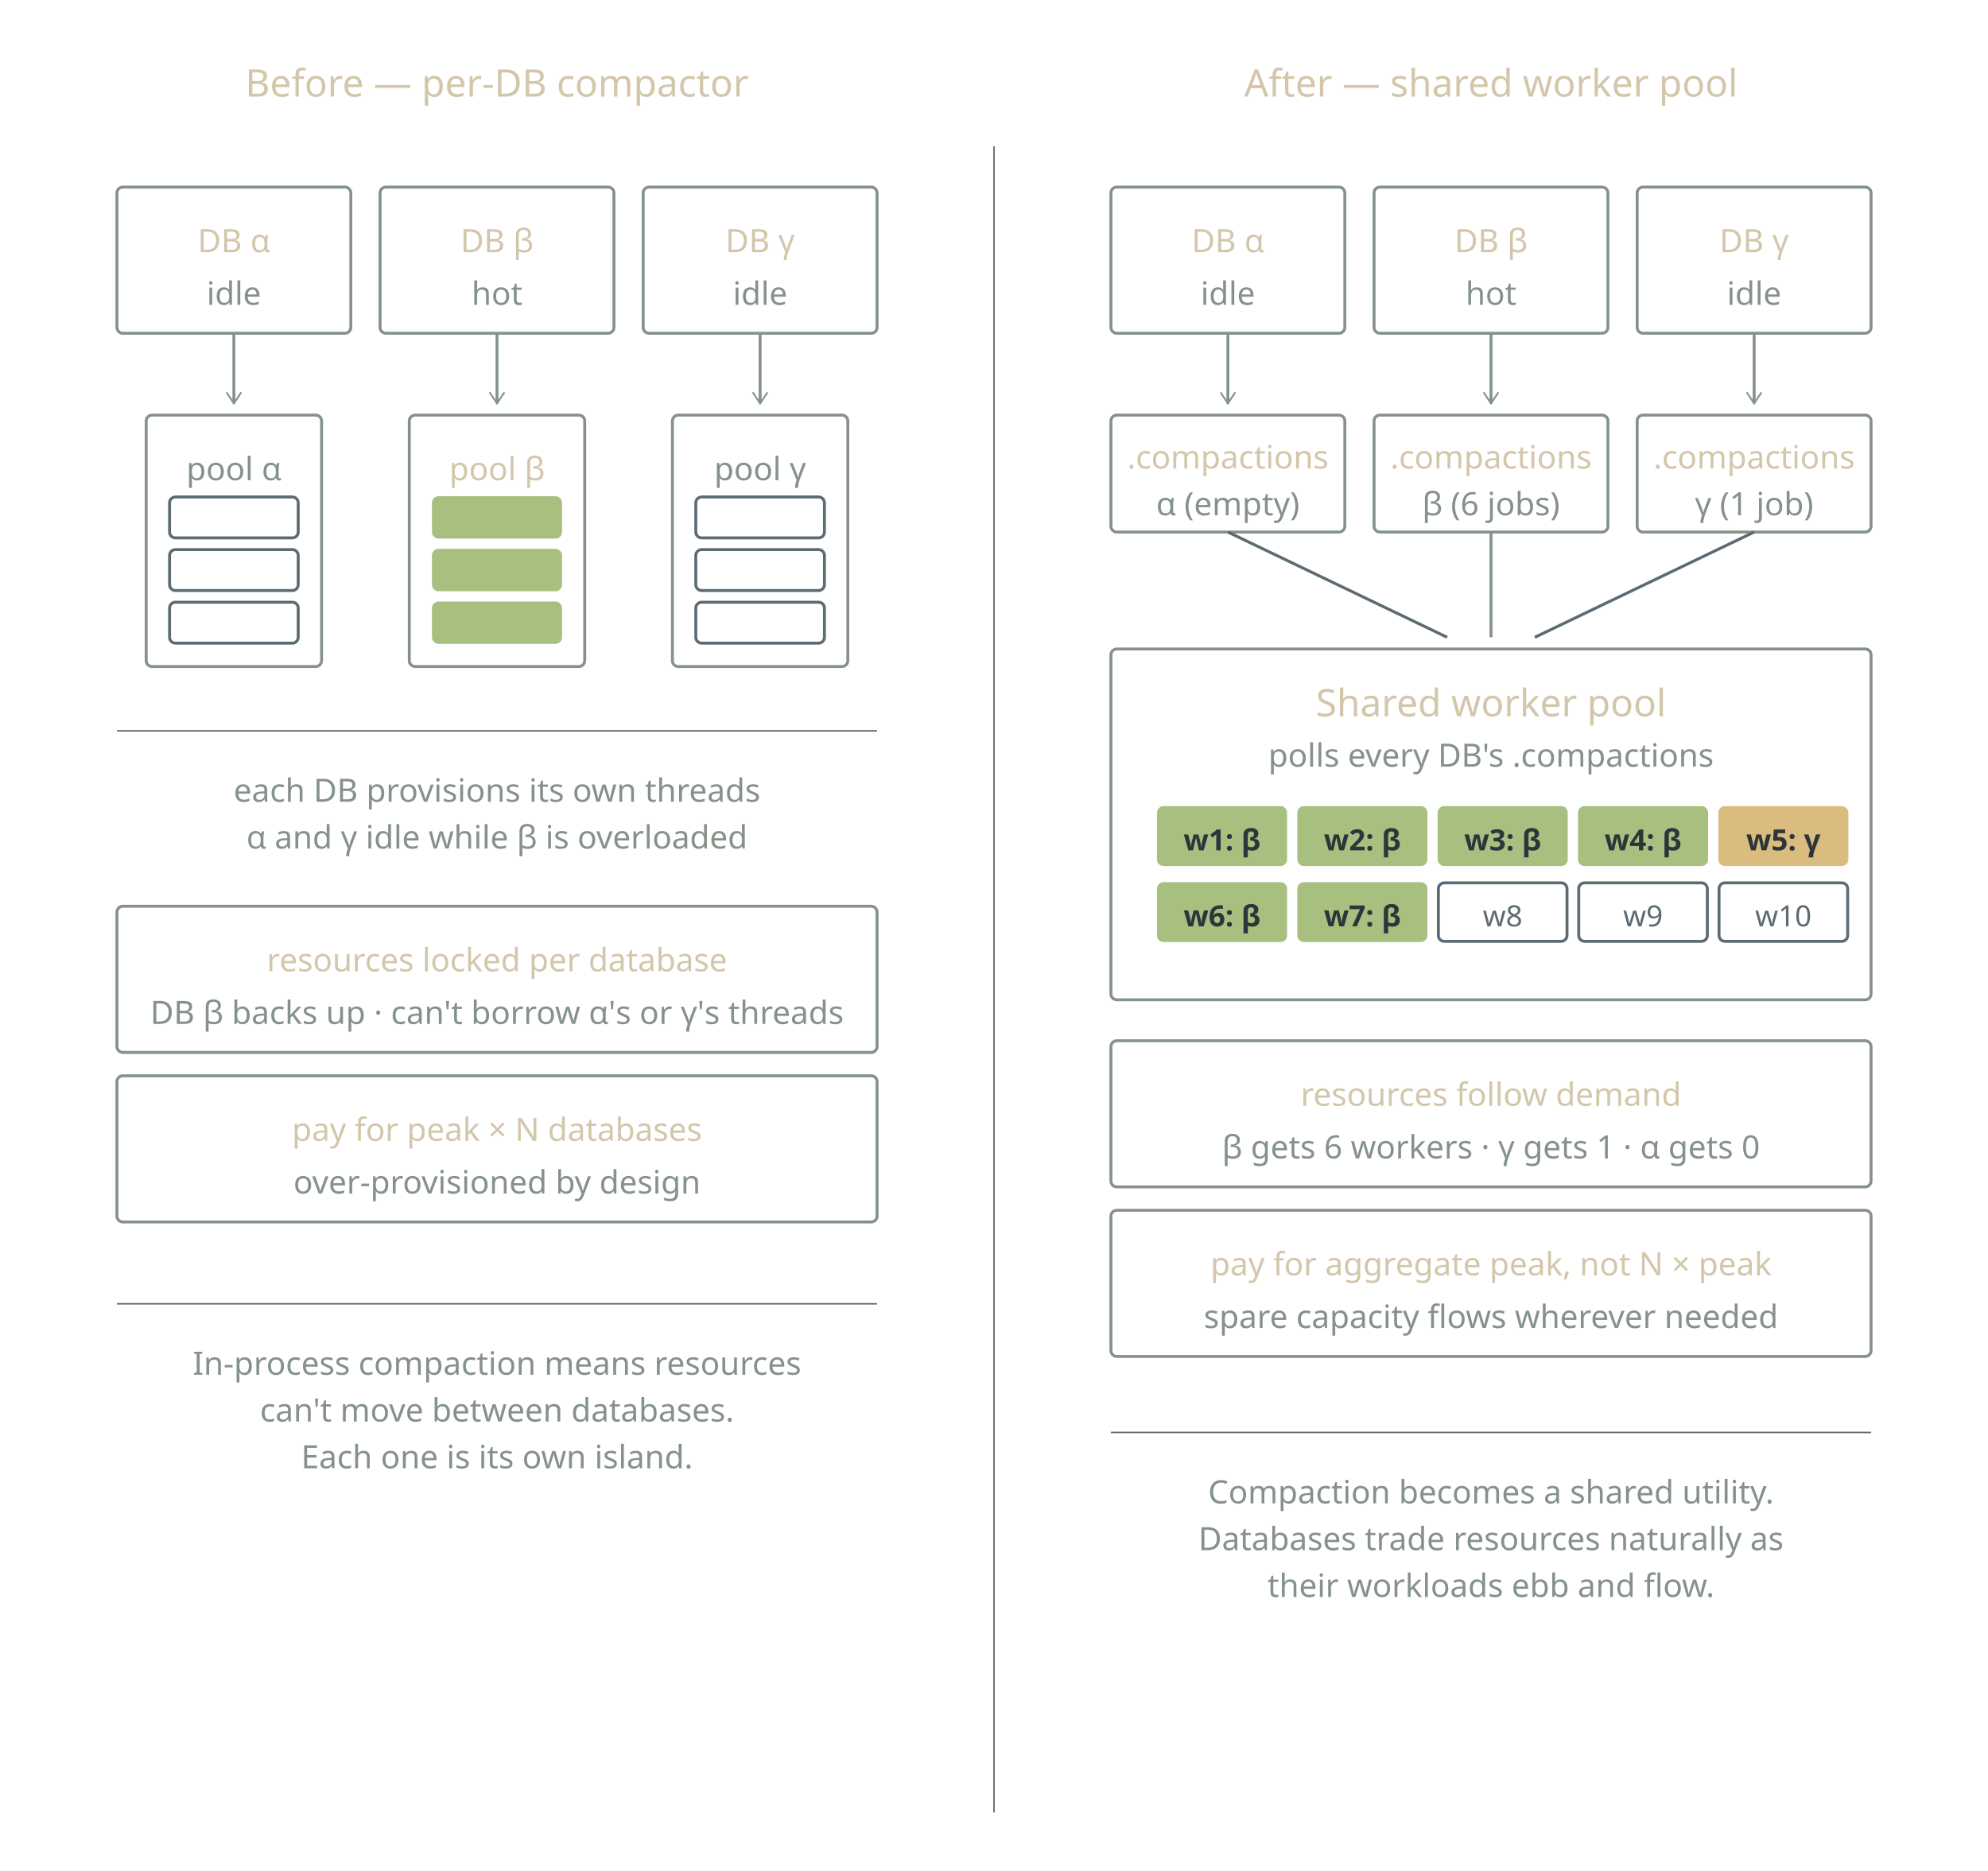
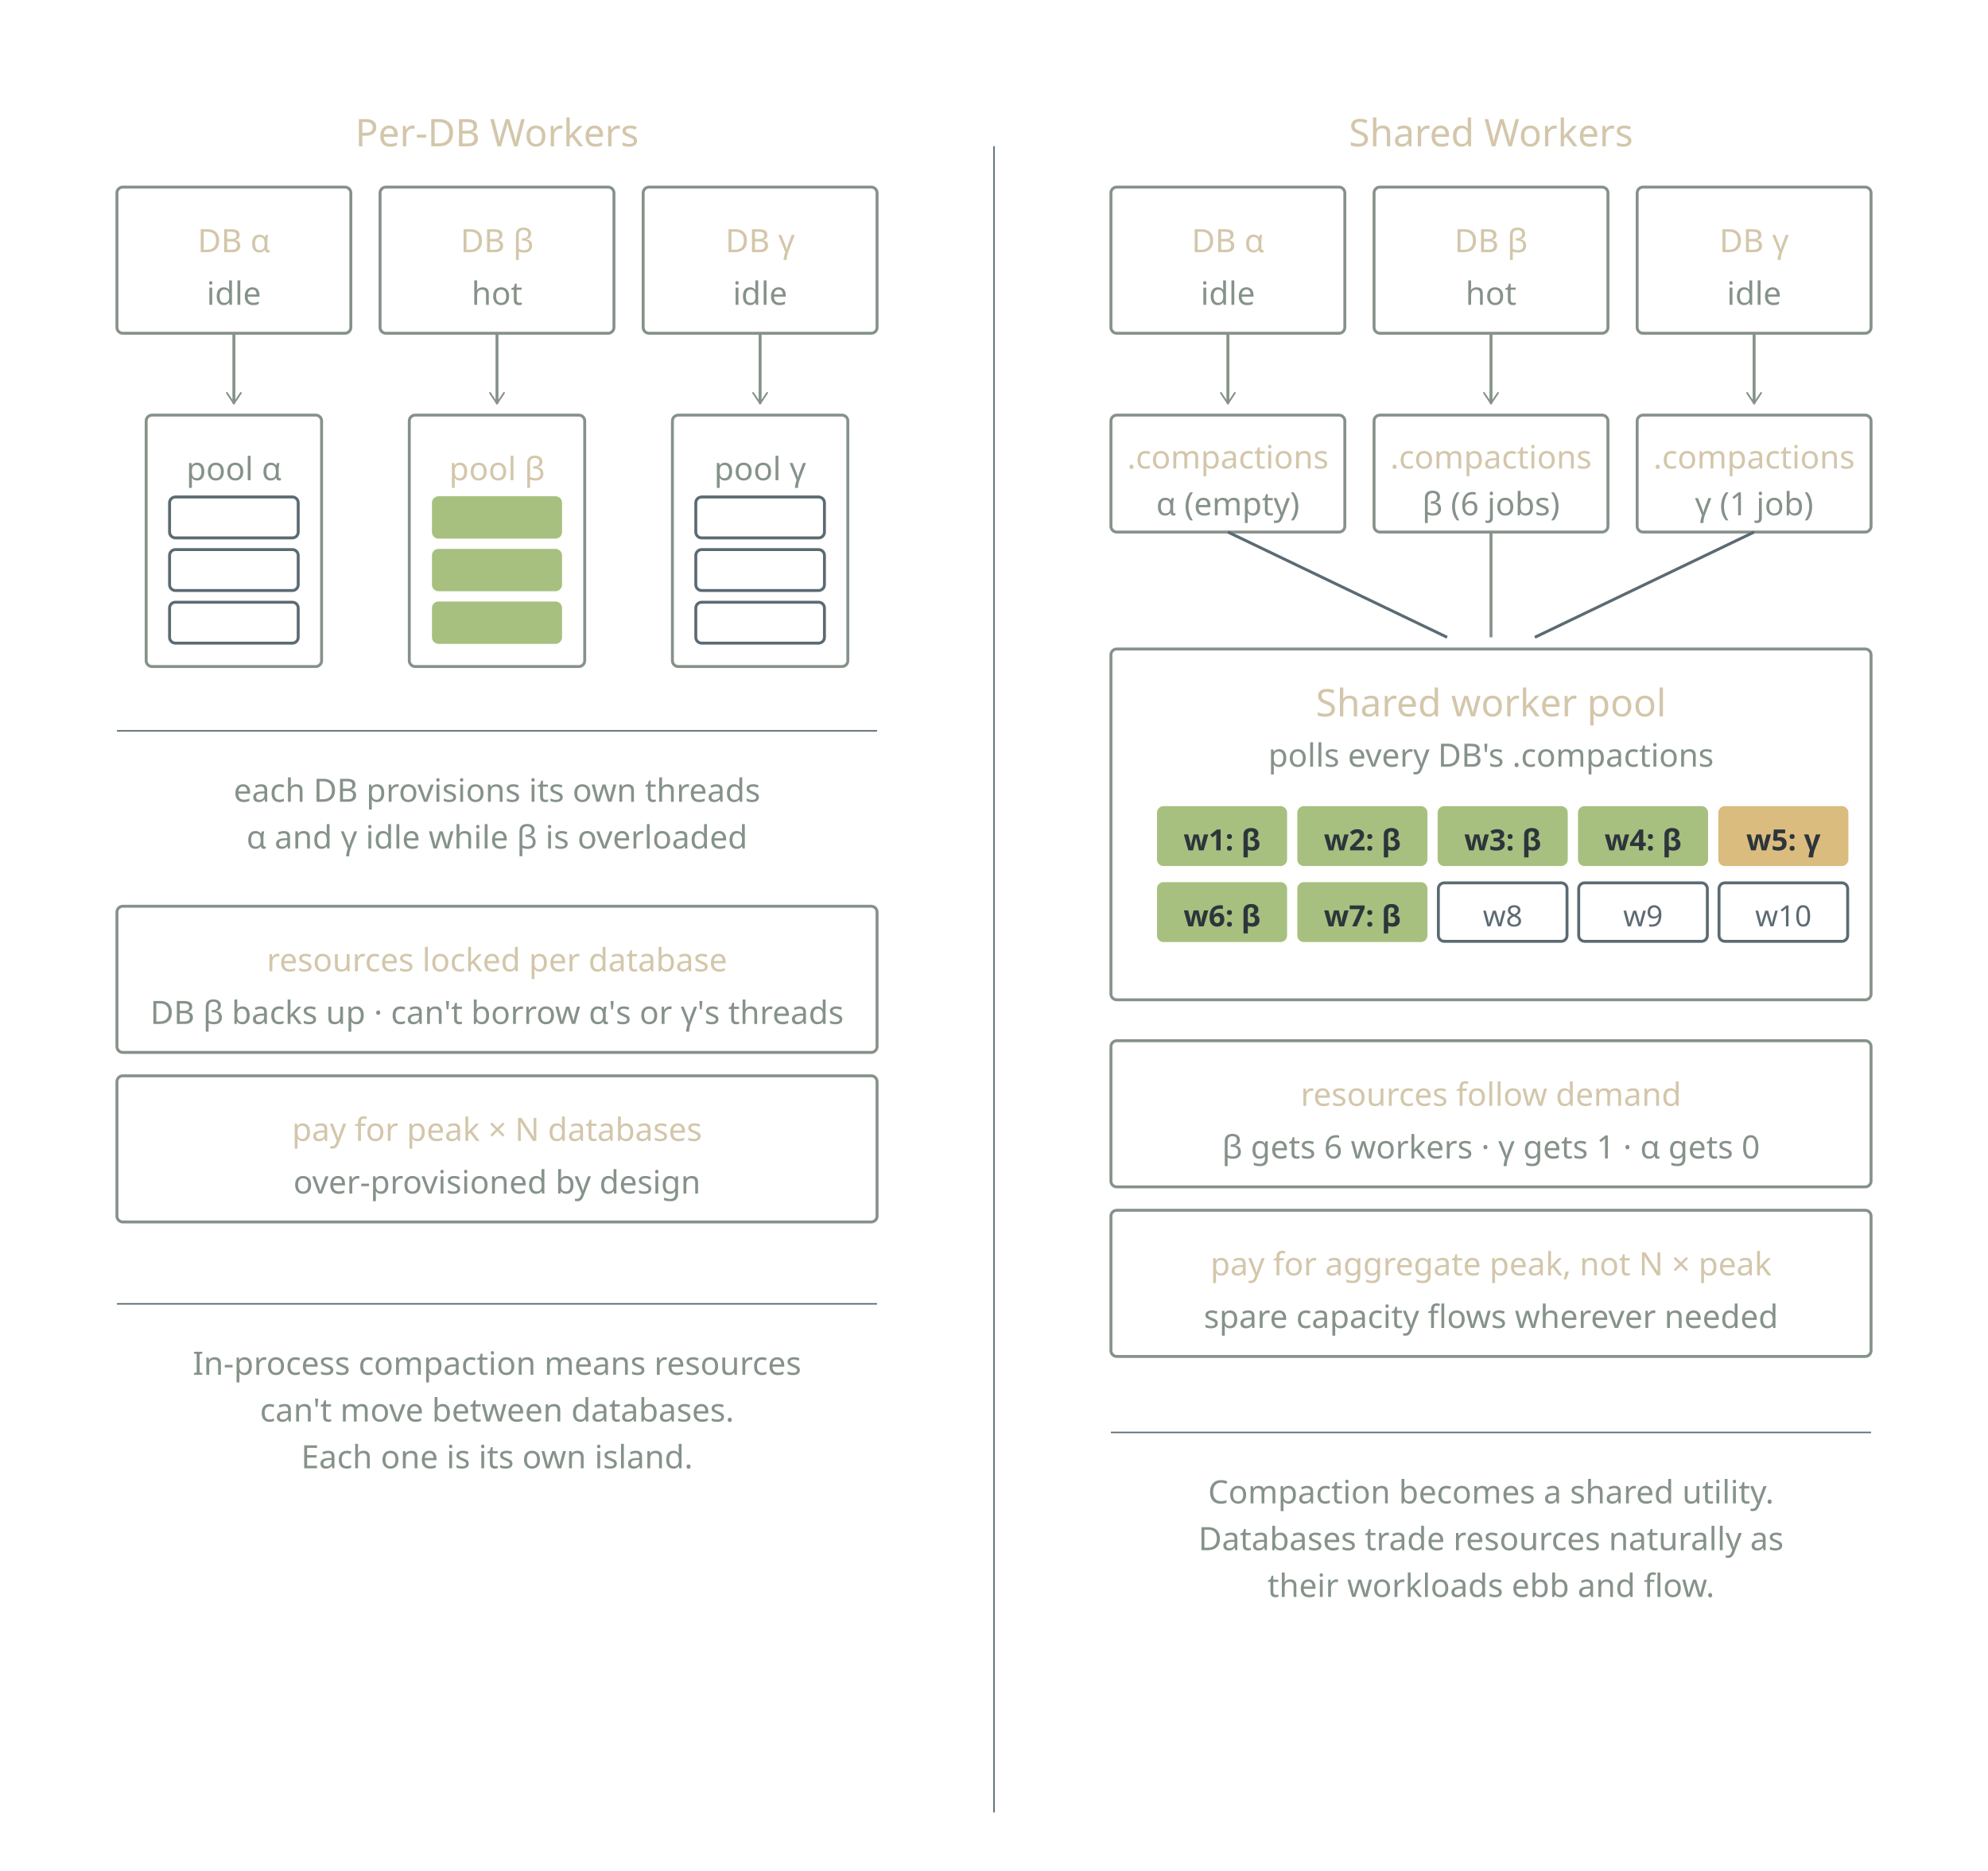
<svg xmlns="http://www.w3.org/2000/svg" width="100%" viewBox="0 0 680 640" role="img" style="background: rgb(45, 53, 59);">
  <defs>
    <marker id="arrow" viewBox="0 0 10 10" refX="8" refY="5" markerWidth="6" markerHeight="6" orient="auto-start-reverse">
      <path d="M2 1L8 5L2 9" fill="none" stroke="context-stroke" stroke-width="1" stroke-linecap="round" />
    </marker>
  </defs>
-   <text x="170" y="28" text-anchor="middle" dominant-baseline="central" style="fill:rgb(211, 198, 170);stroke:none;color:rgb(255, 255, 255);stroke-width:1px;stroke-linecap:butt;stroke-linejoin:miter;opacity:1;font-family:&quot;Anthropic Sans&quot;, sans-serif;font-size:13px;font-weight:500;text-anchor:middle;dominant-baseline:central">Before — per-DB compactor</text>
-   <text x="510" y="28" text-anchor="middle" dominant-baseline="central" style="fill:rgb(211, 198, 170);stroke:none;color:rgb(255, 255, 255);stroke-width:1px;stroke-linecap:butt;stroke-linejoin:miter;opacity:1;font-family:&quot;Anthropic Sans&quot;, sans-serif;font-size:13px;font-weight:500;text-anchor:middle;dominant-baseline:central">After — shared worker pool</text>
+   <text x="170" y="45" text-anchor="middle" dominant-baseline="central" style="fill:rgb(211, 198, 170);stroke:none;color:rgb(255, 255, 255);stroke-width:1px;stroke-linecap:butt;stroke-linejoin:miter;opacity:1;font-family:&quot;Anthropic Sans&quot;, sans-serif;font-size:13px;font-weight:500;text-anchor:middle;dominant-baseline:central">Per-DB Workers</text>
+   <text x="510" y="45" text-anchor="middle" dominant-baseline="central" style="fill:rgb(211, 198, 170);stroke:none;color:rgb(255, 255, 255);stroke-width:1px;stroke-linecap:butt;stroke-linejoin:miter;opacity:1;font-family:&quot;Anthropic Sans&quot;, sans-serif;font-size:13px;font-weight:500;text-anchor:middle;dominant-baseline:central">Shared Workers</text>
  <line x1="340" y1="50" x2="340" y2="620" style="fill:none;stroke:rgb(92, 106, 114);color:rgb(255, 255, 255);stroke-width:0.5px;stroke-linecap:butt;stroke-linejoin:miter;opacity:1;font-family:&quot;Anthropic Sans&quot;, -apple-system, &quot;system-ui&quot;, &quot;Segoe UI&quot;, sans-serif;font-size:16px;font-weight:400;text-anchor:start;dominant-baseline:auto" />
  <rect x="40" y="64" width="80" height="50" rx="2" style="fill:none;stroke:rgb(133, 146, 137);color:rgb(255, 255, 255);stroke-width:1px;stroke-linecap:butt;stroke-linejoin:miter;opacity:1;font-family:&quot;Anthropic Sans&quot;, -apple-system, &quot;system-ui&quot;, &quot;Segoe UI&quot;, sans-serif;font-size:16px;font-weight:400;text-anchor:start;dominant-baseline:auto" />
  <text x="80" y="82" text-anchor="middle" dominant-baseline="central" style="fill:rgb(211, 198, 170);stroke:none;color:rgb(255, 255, 255);stroke-width:1px;stroke-linecap:butt;stroke-linejoin:miter;opacity:1;font-family:&quot;Anthropic Sans&quot;, sans-serif;font-size:11px;font-weight:400;text-anchor:middle;dominant-baseline:central">DB α</text>
  <text x="80" y="100" text-anchor="middle" dominant-baseline="central" style="fill:rgb(133, 146, 137);stroke:none;color:rgb(255, 255, 255);stroke-width:1px;stroke-linecap:butt;stroke-linejoin:miter;opacity:1;font-family:&quot;Anthropic Sans&quot;, sans-serif;font-size:11px;font-weight:400;text-anchor:middle;dominant-baseline:central">idle</text>
  <rect x="130" y="64" width="80" height="50" rx="2" style="fill:none;stroke:rgb(133, 146, 137);color:rgb(255, 255, 255);stroke-width:1px;stroke-linecap:butt;stroke-linejoin:miter;opacity:1;font-family:&quot;Anthropic Sans&quot;, -apple-system, &quot;system-ui&quot;, &quot;Segoe UI&quot;, sans-serif;font-size:16px;font-weight:400;text-anchor:start;dominant-baseline:auto" />
  <text x="170" y="82" text-anchor="middle" dominant-baseline="central" style="fill:rgb(211, 198, 170);stroke:none;color:rgb(255, 255, 255);stroke-width:1px;stroke-linecap:butt;stroke-linejoin:miter;opacity:1;font-family:&quot;Anthropic Sans&quot;, sans-serif;font-size:11px;font-weight:400;text-anchor:middle;dominant-baseline:central">DB β</text>
  <text x="170" y="100" text-anchor="middle" dominant-baseline="central" style="fill:rgb(133, 146, 137);stroke:none;color:rgb(255, 255, 255);stroke-width:1px;stroke-linecap:butt;stroke-linejoin:miter;opacity:1;font-family:&quot;Anthropic Sans&quot;, sans-serif;font-size:11px;font-weight:400;text-anchor:middle;dominant-baseline:central">hot</text>
  <rect x="220" y="64" width="80" height="50" rx="2" style="fill:none;stroke:rgb(133, 146, 137);color:rgb(255, 255, 255);stroke-width:1px;stroke-linecap:butt;stroke-linejoin:miter;opacity:1;font-family:&quot;Anthropic Sans&quot;, -apple-system, &quot;system-ui&quot;, &quot;Segoe UI&quot;, sans-serif;font-size:16px;font-weight:400;text-anchor:start;dominant-baseline:auto" />
  <text x="260" y="82" text-anchor="middle" dominant-baseline="central" style="fill:rgb(211, 198, 170);stroke:none;color:rgb(255, 255, 255);stroke-width:1px;stroke-linecap:butt;stroke-linejoin:miter;opacity:1;font-family:&quot;Anthropic Sans&quot;, sans-serif;font-size:11px;font-weight:400;text-anchor:middle;dominant-baseline:central">DB γ</text>
  <text x="260" y="100" text-anchor="middle" dominant-baseline="central" style="fill:rgb(133, 146, 137);stroke:none;color:rgb(255, 255, 255);stroke-width:1px;stroke-linecap:butt;stroke-linejoin:miter;opacity:1;font-family:&quot;Anthropic Sans&quot;, sans-serif;font-size:11px;font-weight:400;text-anchor:middle;dominant-baseline:central">idle</text>
  <line x1="80" y1="114" x2="80" y2="138" marker-end="url(#arrow)" style="fill:none;stroke:rgb(133, 146, 137);color:rgb(255, 255, 255);stroke-width:1px;stroke-linecap:butt;stroke-linejoin:miter;opacity:1;font-family:&quot;Anthropic Sans&quot;, -apple-system, &quot;system-ui&quot;, &quot;Segoe UI&quot;, sans-serif;font-size:16px;font-weight:400;text-anchor:start;dominant-baseline:auto" />
  <line x1="170" y1="114" x2="170" y2="138" marker-end="url(#arrow)" style="fill:none;stroke:rgb(133, 146, 137);color:rgb(255, 255, 255);stroke-width:1px;stroke-linecap:butt;stroke-linejoin:miter;opacity:1;font-family:&quot;Anthropic Sans&quot;, -apple-system, &quot;system-ui&quot;, &quot;Segoe UI&quot;, sans-serif;font-size:16px;font-weight:400;text-anchor:start;dominant-baseline:auto" />
  <line x1="260" y1="114" x2="260" y2="138" marker-end="url(#arrow)" style="fill:none;stroke:rgb(133, 146, 137);color:rgb(255, 255, 255);stroke-width:1px;stroke-linecap:butt;stroke-linejoin:miter;opacity:1;font-family:&quot;Anthropic Sans&quot;, -apple-system, &quot;system-ui&quot;, &quot;Segoe UI&quot;, sans-serif;font-size:16px;font-weight:400;text-anchor:start;dominant-baseline:auto" />
  <rect x="50" y="142" width="60" height="86" rx="2" style="fill:none;stroke:rgb(133, 146, 137);color:rgb(255, 255, 255);stroke-width:1px;stroke-linecap:butt;stroke-linejoin:miter;opacity:1;font-family:&quot;Anthropic Sans&quot;, -apple-system, &quot;system-ui&quot;, &quot;Segoe UI&quot;, sans-serif;font-size:16px;font-weight:400;text-anchor:start;dominant-baseline:auto" />
  <text x="80" y="160" text-anchor="middle" dominant-baseline="central" style="fill:rgb(133, 146, 137);stroke:none;color:rgb(255, 255, 255);stroke-width:1px;stroke-linecap:butt;stroke-linejoin:miter;opacity:1;font-family:&quot;Anthropic Sans&quot;, sans-serif;font-size:11px;font-weight:400;text-anchor:middle;dominant-baseline:central">pool α</text>
  <rect x="58" y="170" width="44" height="14" rx="2" style="fill:none;stroke:rgb(92, 106, 114);color:rgb(255, 255, 255);stroke-width:1px;stroke-linecap:butt;stroke-linejoin:miter;opacity:1;font-family:&quot;Anthropic Sans&quot;, -apple-system, &quot;system-ui&quot;, &quot;Segoe UI&quot;, sans-serif;font-size:16px;font-weight:400;text-anchor:start;dominant-baseline:auto" />
  <rect x="58" y="188" width="44" height="14" rx="2" style="fill:none;stroke:rgb(92, 106, 114);color:rgb(255, 255, 255);stroke-width:1px;stroke-linecap:butt;stroke-linejoin:miter;opacity:1;font-family:&quot;Anthropic Sans&quot;, -apple-system, &quot;system-ui&quot;, &quot;Segoe UI&quot;, sans-serif;font-size:16px;font-weight:400;text-anchor:start;dominant-baseline:auto" />
  <rect x="58" y="206" width="44" height="14" rx="2" style="fill:none;stroke:rgb(92, 106, 114);color:rgb(255, 255, 255);stroke-width:1px;stroke-linecap:butt;stroke-linejoin:miter;opacity:1;font-family:&quot;Anthropic Sans&quot;, -apple-system, &quot;system-ui&quot;, &quot;Segoe UI&quot;, sans-serif;font-size:16px;font-weight:400;text-anchor:start;dominant-baseline:auto" />
  <rect x="140" y="142" width="60" height="86" rx="2" style="fill:none;stroke:rgb(133, 146, 137);color:rgb(255, 255, 255);stroke-width:1px;stroke-linecap:butt;stroke-linejoin:miter;opacity:1;font-family:&quot;Anthropic Sans&quot;, -apple-system, &quot;system-ui&quot;, &quot;Segoe UI&quot;, sans-serif;font-size:16px;font-weight:400;text-anchor:start;dominant-baseline:auto" />
  <text x="170" y="160" text-anchor="middle" dominant-baseline="central" style="fill:rgb(211, 198, 170);stroke:none;color:rgb(255, 255, 255);stroke-width:1px;stroke-linecap:butt;stroke-linejoin:miter;opacity:1;font-family:&quot;Anthropic Sans&quot;, sans-serif;font-size:11px;font-weight:400;text-anchor:middle;dominant-baseline:central">pool β</text>
  <rect x="148" y="170" width="44" height="14" rx="2" style="fill:rgb(167, 192, 128);stroke:rgb(167, 192, 128);color:rgb(255, 255, 255);stroke-width:0.5px;stroke-linecap:butt;stroke-linejoin:miter;opacity:1;font-family:&quot;Anthropic Sans&quot;, -apple-system, &quot;system-ui&quot;, &quot;Segoe UI&quot;, sans-serif;font-size:16px;font-weight:400;text-anchor:start;dominant-baseline:auto" />
  <rect x="148" y="188" width="44" height="14" rx="2" style="fill:rgb(167, 192, 128);stroke:rgb(167, 192, 128);color:rgb(255, 255, 255);stroke-width:0.5px;stroke-linecap:butt;stroke-linejoin:miter;opacity:1;font-family:&quot;Anthropic Sans&quot;, -apple-system, &quot;system-ui&quot;, &quot;Segoe UI&quot;, sans-serif;font-size:16px;font-weight:400;text-anchor:start;dominant-baseline:auto" />
  <rect x="148" y="206" width="44" height="14" rx="2" style="fill:rgb(167, 192, 128);stroke:rgb(167, 192, 128);color:rgb(255, 255, 255);stroke-width:0.5px;stroke-linecap:butt;stroke-linejoin:miter;opacity:1;font-family:&quot;Anthropic Sans&quot;, -apple-system, &quot;system-ui&quot;, &quot;Segoe UI&quot;, sans-serif;font-size:16px;font-weight:400;text-anchor:start;dominant-baseline:auto" />
  <rect x="230" y="142" width="60" height="86" rx="2" style="fill:none;stroke:rgb(133, 146, 137);color:rgb(255, 255, 255);stroke-width:1px;stroke-linecap:butt;stroke-linejoin:miter;opacity:1;font-family:&quot;Anthropic Sans&quot;, -apple-system, &quot;system-ui&quot;, &quot;Segoe UI&quot;, sans-serif;font-size:16px;font-weight:400;text-anchor:start;dominant-baseline:auto" />
  <text x="260" y="160" text-anchor="middle" dominant-baseline="central" style="fill:rgb(133, 146, 137);stroke:none;color:rgb(255, 255, 255);stroke-width:1px;stroke-linecap:butt;stroke-linejoin:miter;opacity:1;font-family:&quot;Anthropic Sans&quot;, sans-serif;font-size:11px;font-weight:400;text-anchor:middle;dominant-baseline:central">pool γ</text>
  <rect x="238" y="170" width="44" height="14" rx="2" style="fill:none;stroke:rgb(92, 106, 114);color:rgb(255, 255, 255);stroke-width:1px;stroke-linecap:butt;stroke-linejoin:miter;opacity:1;font-family:&quot;Anthropic Sans&quot;, -apple-system, &quot;system-ui&quot;, &quot;Segoe UI&quot;, sans-serif;font-size:16px;font-weight:400;text-anchor:start;dominant-baseline:auto" />
  <rect x="238" y="188" width="44" height="14" rx="2" style="fill:none;stroke:rgb(92, 106, 114);color:rgb(255, 255, 255);stroke-width:1px;stroke-linecap:butt;stroke-linejoin:miter;opacity:1;font-family:&quot;Anthropic Sans&quot;, -apple-system, &quot;system-ui&quot;, &quot;Segoe UI&quot;, sans-serif;font-size:16px;font-weight:400;text-anchor:start;dominant-baseline:auto" />
  <rect x="238" y="206" width="44" height="14" rx="2" style="fill:none;stroke:rgb(92, 106, 114);color:rgb(255, 255, 255);stroke-width:1px;stroke-linecap:butt;stroke-linejoin:miter;opacity:1;font-family:&quot;Anthropic Sans&quot;, -apple-system, &quot;system-ui&quot;, &quot;Segoe UI&quot;, sans-serif;font-size:16px;font-weight:400;text-anchor:start;dominant-baseline:auto" />
  <line x1="40" y1="250" x2="300" y2="250" style="fill:none;stroke:rgb(92, 106, 114);color:rgb(255, 255, 255);stroke-width:0.5px;stroke-linecap:butt;stroke-linejoin:miter;opacity:1;font-family:&quot;Anthropic Sans&quot;, -apple-system, &quot;system-ui&quot;, &quot;Segoe UI&quot;, sans-serif;font-size:16px;font-weight:400;text-anchor:start;dominant-baseline:auto" />
  <text x="170" y="270" text-anchor="middle" dominant-baseline="central" style="fill:rgb(133, 146, 137);stroke:none;color:rgb(255, 255, 255);stroke-width:1px;stroke-linecap:butt;stroke-linejoin:miter;opacity:1;font-family:&quot;Anthropic Sans&quot;, sans-serif;font-size:11px;font-weight:400;text-anchor:middle;dominant-baseline:central">each DB provisions its own threads</text>
  <text x="170" y="286" text-anchor="middle" dominant-baseline="central" style="fill:rgb(133, 146, 137);stroke:none;color:rgb(255, 255, 255);stroke-width:1px;stroke-linecap:butt;stroke-linejoin:miter;opacity:1;font-family:&quot;Anthropic Sans&quot;, sans-serif;font-size:11px;font-weight:400;text-anchor:middle;dominant-baseline:central">α and γ idle while β is overloaded</text>
  <rect x="40" y="310" width="260" height="50" rx="2" style="fill:none;stroke:rgb(133, 146, 137);color:rgb(255, 255, 255);stroke-width:1px;stroke-linecap:butt;stroke-linejoin:miter;opacity:1;font-family:&quot;Anthropic Sans&quot;, -apple-system, &quot;system-ui&quot;, &quot;Segoe UI&quot;, sans-serif;font-size:16px;font-weight:400;text-anchor:start;dominant-baseline:auto" />
  <text x="170" y="328" text-anchor="middle" dominant-baseline="central" style="fill:rgb(211, 198, 170);stroke:none;color:rgb(255, 255, 255);stroke-width:1px;stroke-linecap:butt;stroke-linejoin:miter;opacity:1;font-family:&quot;Anthropic Sans&quot;, sans-serif;font-size:11px;font-weight:400;text-anchor:middle;dominant-baseline:central">resources locked per database</text>
  <text x="170" y="346" text-anchor="middle" dominant-baseline="central" style="fill:rgb(133, 146, 137);stroke:none;color:rgb(255, 255, 255);stroke-width:1px;stroke-linecap:butt;stroke-linejoin:miter;opacity:1;font-family:&quot;Anthropic Sans&quot;, sans-serif;font-size:11px;font-weight:400;text-anchor:middle;dominant-baseline:central">DB β backs up · can't borrow α's or γ's threads</text>
  <rect x="40" y="368" width="260" height="50" rx="2" style="fill:none;stroke:rgb(133, 146, 137);color:rgb(255, 255, 255);stroke-width:1px;stroke-linecap:butt;stroke-linejoin:miter;opacity:1;font-family:&quot;Anthropic Sans&quot;, -apple-system, &quot;system-ui&quot;, &quot;Segoe UI&quot;, sans-serif;font-size:16px;font-weight:400;text-anchor:start;dominant-baseline:auto" />
  <text x="170" y="386" text-anchor="middle" dominant-baseline="central" style="fill:rgb(211, 198, 170);stroke:none;color:rgb(255, 255, 255);stroke-width:1px;stroke-linecap:butt;stroke-linejoin:miter;opacity:1;font-family:&quot;Anthropic Sans&quot;, sans-serif;font-size:11px;font-weight:400;text-anchor:middle;dominant-baseline:central">pay for peak × N databases</text>
  <text x="170" y="404" text-anchor="middle" dominant-baseline="central" style="fill:rgb(133, 146, 137);stroke:none;color:rgb(255, 255, 255);stroke-width:1px;stroke-linecap:butt;stroke-linejoin:miter;opacity:1;font-family:&quot;Anthropic Sans&quot;, sans-serif;font-size:11px;font-weight:400;text-anchor:middle;dominant-baseline:central">over-provisioned by design</text>
  <line x1="40" y1="446" x2="300" y2="446" style="fill:none;stroke:rgb(92, 106, 114);color:rgb(255, 255, 255);stroke-width:0.5px;stroke-linecap:butt;stroke-linejoin:miter;opacity:1;font-family:&quot;Anthropic Sans&quot;, -apple-system, &quot;system-ui&quot;, &quot;Segoe UI&quot;, sans-serif;font-size:16px;font-weight:400;text-anchor:start;dominant-baseline:auto" />
  <text x="170" y="466" text-anchor="middle" dominant-baseline="central" style="fill:rgb(133, 146, 137);stroke:none;color:rgb(255, 255, 255);stroke-width:1px;stroke-linecap:butt;stroke-linejoin:miter;opacity:1;font-family:&quot;Anthropic Sans&quot;, sans-serif;font-size:11px;font-weight:400;text-anchor:middle;dominant-baseline:central">In-process compaction means resources</text>
  <text x="170" y="482" text-anchor="middle" dominant-baseline="central" style="fill:rgb(133, 146, 137);stroke:none;color:rgb(255, 255, 255);stroke-width:1px;stroke-linecap:butt;stroke-linejoin:miter;opacity:1;font-family:&quot;Anthropic Sans&quot;, sans-serif;font-size:11px;font-weight:400;text-anchor:middle;dominant-baseline:central">can't move between databases.</text>
  <text x="170" y="498" text-anchor="middle" dominant-baseline="central" style="fill:rgb(133, 146, 137);stroke:none;color:rgb(255, 255, 255);stroke-width:1px;stroke-linecap:butt;stroke-linejoin:miter;opacity:1;font-family:&quot;Anthropic Sans&quot;, sans-serif;font-size:11px;font-weight:400;text-anchor:middle;dominant-baseline:central">Each one is its own island.</text>
  <rect x="380" y="64" width="80" height="50" rx="2" style="fill:none;stroke:rgb(133, 146, 137);color:rgb(255, 255, 255);stroke-width:1px;stroke-linecap:butt;stroke-linejoin:miter;opacity:1;font-family:&quot;Anthropic Sans&quot;, -apple-system, &quot;system-ui&quot;, &quot;Segoe UI&quot;, sans-serif;font-size:16px;font-weight:400;text-anchor:start;dominant-baseline:auto" />
  <text x="420" y="82" text-anchor="middle" dominant-baseline="central" style="fill:rgb(211, 198, 170);stroke:none;color:rgb(255, 255, 255);stroke-width:1px;stroke-linecap:butt;stroke-linejoin:miter;opacity:1;font-family:&quot;Anthropic Sans&quot;, sans-serif;font-size:11px;font-weight:400;text-anchor:middle;dominant-baseline:central">DB α</text>
  <text x="420" y="100" text-anchor="middle" dominant-baseline="central" style="fill:rgb(133, 146, 137);stroke:none;color:rgb(255, 255, 255);stroke-width:1px;stroke-linecap:butt;stroke-linejoin:miter;opacity:1;font-family:&quot;Anthropic Sans&quot;, sans-serif;font-size:11px;font-weight:400;text-anchor:middle;dominant-baseline:central">idle</text>
  <rect x="470" y="64" width="80" height="50" rx="2" style="fill:none;stroke:rgb(133, 146, 137);color:rgb(255, 255, 255);stroke-width:1px;stroke-linecap:butt;stroke-linejoin:miter;opacity:1;font-family:&quot;Anthropic Sans&quot;, -apple-system, &quot;system-ui&quot;, &quot;Segoe UI&quot;, sans-serif;font-size:16px;font-weight:400;text-anchor:start;dominant-baseline:auto" />
  <text x="510" y="82" text-anchor="middle" dominant-baseline="central" style="fill:rgb(211, 198, 170);stroke:none;color:rgb(255, 255, 255);stroke-width:1px;stroke-linecap:butt;stroke-linejoin:miter;opacity:1;font-family:&quot;Anthropic Sans&quot;, sans-serif;font-size:11px;font-weight:400;text-anchor:middle;dominant-baseline:central">DB β</text>
  <text x="510" y="100" text-anchor="middle" dominant-baseline="central" style="fill:rgb(133, 146, 137);stroke:none;color:rgb(255, 255, 255);stroke-width:1px;stroke-linecap:butt;stroke-linejoin:miter;opacity:1;font-family:&quot;Anthropic Sans&quot;, sans-serif;font-size:11px;font-weight:400;text-anchor:middle;dominant-baseline:central">hot</text>
  <rect x="560" y="64" width="80" height="50" rx="2" style="fill:none;stroke:rgb(133, 146, 137);color:rgb(255, 255, 255);stroke-width:1px;stroke-linecap:butt;stroke-linejoin:miter;opacity:1;font-family:&quot;Anthropic Sans&quot;, -apple-system, &quot;system-ui&quot;, &quot;Segoe UI&quot;, sans-serif;font-size:16px;font-weight:400;text-anchor:start;dominant-baseline:auto" />
  <text x="600" y="82" text-anchor="middle" dominant-baseline="central" style="fill:rgb(211, 198, 170);stroke:none;color:rgb(255, 255, 255);stroke-width:1px;stroke-linecap:butt;stroke-linejoin:miter;opacity:1;font-family:&quot;Anthropic Sans&quot;, sans-serif;font-size:11px;font-weight:400;text-anchor:middle;dominant-baseline:central">DB γ</text>
  <text x="600" y="100" text-anchor="middle" dominant-baseline="central" style="fill:rgb(133, 146, 137);stroke:none;color:rgb(255, 255, 255);stroke-width:1px;stroke-linecap:butt;stroke-linejoin:miter;opacity:1;font-family:&quot;Anthropic Sans&quot;, sans-serif;font-size:11px;font-weight:400;text-anchor:middle;dominant-baseline:central">idle</text>
  <line x1="420" y1="114" x2="420" y2="138" marker-end="url(#arrow)" style="fill:none;stroke:rgb(133, 146, 137);color:rgb(255, 255, 255);stroke-width:1px;stroke-linecap:butt;stroke-linejoin:miter;opacity:1;font-family:&quot;Anthropic Sans&quot;, -apple-system, &quot;system-ui&quot;, &quot;Segoe UI&quot;, sans-serif;font-size:16px;font-weight:400;text-anchor:start;dominant-baseline:auto" />
  <line x1="510" y1="114" x2="510" y2="138" marker-end="url(#arrow)" style="fill:none;stroke:rgb(133, 146, 137);color:rgb(255, 255, 255);stroke-width:1px;stroke-linecap:butt;stroke-linejoin:miter;opacity:1;font-family:&quot;Anthropic Sans&quot;, -apple-system, &quot;system-ui&quot;, &quot;Segoe UI&quot;, sans-serif;font-size:16px;font-weight:400;text-anchor:start;dominant-baseline:auto" />
  <line x1="600" y1="114" x2="600" y2="138" marker-end="url(#arrow)" style="fill:none;stroke:rgb(133, 146, 137);color:rgb(255, 255, 255);stroke-width:1px;stroke-linecap:butt;stroke-linejoin:miter;opacity:1;font-family:&quot;Anthropic Sans&quot;, -apple-system, &quot;system-ui&quot;, &quot;Segoe UI&quot;, sans-serif;font-size:16px;font-weight:400;text-anchor:start;dominant-baseline:auto" />
  <rect x="380" y="142" width="80" height="40" rx="2" style="fill:none;stroke:rgb(133, 146, 137);color:rgb(255, 255, 255);stroke-width:1px;stroke-linecap:butt;stroke-linejoin:miter;opacity:1;font-family:&quot;Anthropic Sans&quot;, -apple-system, &quot;system-ui&quot;, &quot;Segoe UI&quot;, sans-serif;font-size:16px;font-weight:400;text-anchor:start;dominant-baseline:auto" />
  <text x="420" y="156" text-anchor="middle" dominant-baseline="central" style="fill:rgb(211, 198, 170);stroke:none;color:rgb(255, 255, 255);stroke-width:1px;stroke-linecap:butt;stroke-linejoin:miter;opacity:1;font-family:&quot;Anthropic Sans&quot;, sans-serif;font-size:11px;font-weight:400;text-anchor:middle;dominant-baseline:central">.compactions</text>
  <text x="420" y="172" text-anchor="middle" dominant-baseline="central" style="fill:rgb(133, 146, 137);stroke:none;color:rgb(255, 255, 255);stroke-width:1px;stroke-linecap:butt;stroke-linejoin:miter;opacity:1;font-family:&quot;Anthropic Sans&quot;, sans-serif;font-size:11px;font-weight:400;text-anchor:middle;dominant-baseline:central">α (empty)</text>
  <rect x="470" y="142" width="80" height="40" rx="2" style="fill:none;stroke:rgb(133, 146, 137);color:rgb(255, 255, 255);stroke-width:1px;stroke-linecap:butt;stroke-linejoin:miter;opacity:1;font-family:&quot;Anthropic Sans&quot;, -apple-system, &quot;system-ui&quot;, &quot;Segoe UI&quot;, sans-serif;font-size:16px;font-weight:400;text-anchor:start;dominant-baseline:auto" />
  <text x="510" y="156" text-anchor="middle" dominant-baseline="central" style="fill:rgb(211, 198, 170);stroke:none;color:rgb(255, 255, 255);stroke-width:1px;stroke-linecap:butt;stroke-linejoin:miter;opacity:1;font-family:&quot;Anthropic Sans&quot;, sans-serif;font-size:11px;font-weight:400;text-anchor:middle;dominant-baseline:central">.compactions</text>
  <text x="510" y="172" text-anchor="middle" dominant-baseline="central" style="fill:rgb(133, 146, 137);stroke:none;color:rgb(255, 255, 255);stroke-width:1px;stroke-linecap:butt;stroke-linejoin:miter;opacity:1;font-family:&quot;Anthropic Sans&quot;, sans-serif;font-size:11px;font-weight:400;text-anchor:middle;dominant-baseline:central">β (6 jobs)</text>
  <rect x="560" y="142" width="80" height="40" rx="2" style="fill:none;stroke:rgb(133, 146, 137);color:rgb(255, 255, 255);stroke-width:1px;stroke-linecap:butt;stroke-linejoin:miter;opacity:1;font-family:&quot;Anthropic Sans&quot;, -apple-system, &quot;system-ui&quot;, &quot;Segoe UI&quot;, sans-serif;font-size:16px;font-weight:400;text-anchor:start;dominant-baseline:auto" />
  <text x="600" y="156" text-anchor="middle" dominant-baseline="central" style="fill:rgb(211, 198, 170);stroke:none;color:rgb(255, 255, 255);stroke-width:1px;stroke-linecap:butt;stroke-linejoin:miter;opacity:1;font-family:&quot;Anthropic Sans&quot;, sans-serif;font-size:11px;font-weight:400;text-anchor:middle;dominant-baseline:central">.compactions</text>
  <text x="600" y="172" text-anchor="middle" dominant-baseline="central" style="fill:rgb(133, 146, 137);stroke:none;color:rgb(255, 255, 255);stroke-width:1px;stroke-linecap:butt;stroke-linejoin:miter;opacity:1;font-family:&quot;Anthropic Sans&quot;, sans-serif;font-size:11px;font-weight:400;text-anchor:middle;dominant-baseline:central">γ (1 job)</text>
  <line x1="420" y1="182" x2="495" y2="218" style="fill:none;stroke:rgb(92, 106, 114);color:rgb(255, 255, 255);stroke-width:1px;stroke-linecap:butt;stroke-linejoin:miter;opacity:1;font-family:&quot;Anthropic Sans&quot;, -apple-system, &quot;system-ui&quot;, &quot;Segoe UI&quot;, sans-serif;font-size:16px;font-weight:400;text-anchor:start;dominant-baseline:auto" />
  <line x1="510" y1="182" x2="510" y2="218" style="fill:none;stroke:rgb(133, 146, 137);color:rgb(255, 255, 255);stroke-width:1px;stroke-linecap:butt;stroke-linejoin:miter;opacity:1;font-family:&quot;Anthropic Sans&quot;, -apple-system, &quot;system-ui&quot;, &quot;Segoe UI&quot;, sans-serif;font-size:16px;font-weight:400;text-anchor:start;dominant-baseline:auto" />
  <line x1="600" y1="182" x2="525" y2="218" style="fill:none;stroke:rgb(92, 106, 114);color:rgb(255, 255, 255);stroke-width:1px;stroke-linecap:butt;stroke-linejoin:miter;opacity:1;font-family:&quot;Anthropic Sans&quot;, -apple-system, &quot;system-ui&quot;, &quot;Segoe UI&quot;, sans-serif;font-size:16px;font-weight:400;text-anchor:start;dominant-baseline:auto" />
  <rect x="380" y="222" width="260" height="120" rx="2" style="fill:none;stroke:rgb(133, 146, 137);color:rgb(255, 255, 255);stroke-width:1px;stroke-linecap:butt;stroke-linejoin:miter;opacity:1;font-family:&quot;Anthropic Sans&quot;, -apple-system, &quot;system-ui&quot;, &quot;Segoe UI&quot;, sans-serif;font-size:16px;font-weight:400;text-anchor:start;dominant-baseline:auto" />
  <text x="510" y="240" text-anchor="middle" dominant-baseline="central" style="fill:rgb(211, 198, 170);stroke:none;color:rgb(255, 255, 255);stroke-width:1px;stroke-linecap:butt;stroke-linejoin:miter;opacity:1;font-family:&quot;Anthropic Sans&quot;, sans-serif;font-size:13px;font-weight:500;text-anchor:middle;dominant-baseline:central">Shared worker pool</text>
  <text x="510" y="258" text-anchor="middle" dominant-baseline="central" style="fill:rgb(133, 146, 137);stroke:none;color:rgb(255, 255, 255);stroke-width:1px;stroke-linecap:butt;stroke-linejoin:miter;opacity:1;font-family:&quot;Anthropic Sans&quot;, sans-serif;font-size:11px;font-weight:400;text-anchor:middle;dominant-baseline:central">polls every DB's .compactions</text>
  <rect x="396" y="276" width="44" height="20" rx="2" style="fill:rgb(167, 192, 128);stroke:rgb(167, 192, 128);color:rgb(255, 255, 255);stroke-width:0.5px;stroke-linecap:butt;stroke-linejoin:miter;opacity:1;font-family:&quot;Anthropic Sans&quot;, -apple-system, &quot;system-ui&quot;, &quot;Segoe UI&quot;, sans-serif;font-size:16px;font-weight:400;text-anchor:start;dominant-baseline:auto" />
  <text x="418" y="287" text-anchor="middle" dominant-baseline="central" style="fill:rgb(45, 53, 59);stroke:none;color:rgb(255, 255, 255);stroke-width:1px;stroke-linecap:butt;stroke-linejoin:miter;opacity:1;font-family:&quot;Anthropic Sans&quot;, sans-serif;font-size:10px;font-weight:600;text-anchor:middle;dominant-baseline:central">w1: β</text>
  <rect x="444" y="276" width="44" height="20" rx="2" style="fill:rgb(167, 192, 128);stroke:rgb(167, 192, 128);color:rgb(255, 255, 255);stroke-width:0.5px;stroke-linecap:butt;stroke-linejoin:miter;opacity:1;font-family:&quot;Anthropic Sans&quot;, -apple-system, &quot;system-ui&quot;, &quot;Segoe UI&quot;, sans-serif;font-size:16px;font-weight:400;text-anchor:start;dominant-baseline:auto" />
  <text x="466" y="287" text-anchor="middle" dominant-baseline="central" style="fill:rgb(45, 53, 59);stroke:none;color:rgb(255, 255, 255);stroke-width:1px;stroke-linecap:butt;stroke-linejoin:miter;opacity:1;font-family:&quot;Anthropic Sans&quot;, sans-serif;font-size:10px;font-weight:600;text-anchor:middle;dominant-baseline:central">w2: β</text>
  <rect x="492" y="276" width="44" height="20" rx="2" style="fill:rgb(167, 192, 128);stroke:rgb(167, 192, 128);color:rgb(255, 255, 255);stroke-width:0.5px;stroke-linecap:butt;stroke-linejoin:miter;opacity:1;font-family:&quot;Anthropic Sans&quot;, -apple-system, &quot;system-ui&quot;, &quot;Segoe UI&quot;, sans-serif;font-size:16px;font-weight:400;text-anchor:start;dominant-baseline:auto" />
  <text x="514" y="287" text-anchor="middle" dominant-baseline="central" style="fill:rgb(45, 53, 59);stroke:none;color:rgb(255, 255, 255);stroke-width:1px;stroke-linecap:butt;stroke-linejoin:miter;opacity:1;font-family:&quot;Anthropic Sans&quot;, sans-serif;font-size:10px;font-weight:600;text-anchor:middle;dominant-baseline:central">w3: β</text>
  <rect x="540" y="276" width="44" height="20" rx="2" style="fill:rgb(167, 192, 128);stroke:rgb(167, 192, 128);color:rgb(255, 255, 255);stroke-width:0.5px;stroke-linecap:butt;stroke-linejoin:miter;opacity:1;font-family:&quot;Anthropic Sans&quot;, -apple-system, &quot;system-ui&quot;, &quot;Segoe UI&quot;, sans-serif;font-size:16px;font-weight:400;text-anchor:start;dominant-baseline:auto" />
  <text x="562" y="287" text-anchor="middle" dominant-baseline="central" style="fill:rgb(45, 53, 59);stroke:none;color:rgb(255, 255, 255);stroke-width:1px;stroke-linecap:butt;stroke-linejoin:miter;opacity:1;font-family:&quot;Anthropic Sans&quot;, sans-serif;font-size:10px;font-weight:600;text-anchor:middle;dominant-baseline:central">w4: β</text>
  <rect x="588" y="276" width="44" height="20" rx="2" style="fill:rgb(219, 188, 127);stroke:rgb(219, 188, 127);color:rgb(255, 255, 255);stroke-width:0.5px;stroke-linecap:butt;stroke-linejoin:miter;opacity:1;font-family:&quot;Anthropic Sans&quot;, -apple-system, &quot;system-ui&quot;, &quot;Segoe UI&quot;, sans-serif;font-size:16px;font-weight:400;text-anchor:start;dominant-baseline:auto" />
  <text x="610" y="287" text-anchor="middle" dominant-baseline="central" style="fill:rgb(45, 53, 59);stroke:none;color:rgb(255, 255, 255);stroke-width:1px;stroke-linecap:butt;stroke-linejoin:miter;opacity:1;font-family:&quot;Anthropic Sans&quot;, sans-serif;font-size:10px;font-weight:600;text-anchor:middle;dominant-baseline:central">w5: γ</text>
  <rect x="396" y="302" width="44" height="20" rx="2" style="fill:rgb(167, 192, 128);stroke:rgb(167, 192, 128);color:rgb(255, 255, 255);stroke-width:0.5px;stroke-linecap:butt;stroke-linejoin:miter;opacity:1;font-family:&quot;Anthropic Sans&quot;, -apple-system, &quot;system-ui&quot;, &quot;Segoe UI&quot;, sans-serif;font-size:16px;font-weight:400;text-anchor:start;dominant-baseline:auto" />
  <text x="418" y="313" text-anchor="middle" dominant-baseline="central" style="fill:rgb(45, 53, 59);stroke:none;color:rgb(255, 255, 255);stroke-width:1px;stroke-linecap:butt;stroke-linejoin:miter;opacity:1;font-family:&quot;Anthropic Sans&quot;, sans-serif;font-size:10px;font-weight:600;text-anchor:middle;dominant-baseline:central">w6: β</text>
  <rect x="444" y="302" width="44" height="20" rx="2" style="fill:rgb(167, 192, 128);stroke:rgb(167, 192, 128);color:rgb(255, 255, 255);stroke-width:0.5px;stroke-linecap:butt;stroke-linejoin:miter;opacity:1;font-family:&quot;Anthropic Sans&quot;, -apple-system, &quot;system-ui&quot;, &quot;Segoe UI&quot;, sans-serif;font-size:16px;font-weight:400;text-anchor:start;dominant-baseline:auto" />
  <text x="466" y="313" text-anchor="middle" dominant-baseline="central" style="fill:rgb(45, 53, 59);stroke:none;color:rgb(255, 255, 255);stroke-width:1px;stroke-linecap:butt;stroke-linejoin:miter;opacity:1;font-family:&quot;Anthropic Sans&quot;, sans-serif;font-size:10px;font-weight:600;text-anchor:middle;dominant-baseline:central">w7: β</text>
  <rect x="492" y="302" width="44" height="20" rx="2" style="fill:none;stroke:rgb(92, 106, 114);color:rgb(255, 255, 255);stroke-width:1px;stroke-linecap:butt;stroke-linejoin:miter;opacity:1;font-family:&quot;Anthropic Sans&quot;, -apple-system, &quot;system-ui&quot;, &quot;Segoe UI&quot;, sans-serif;font-size:16px;font-weight:400;text-anchor:start;dominant-baseline:auto" />
  <text x="514" y="313" text-anchor="middle" dominant-baseline="central" style="fill:rgb(92, 106, 114);stroke:none;color:rgb(255, 255, 255);stroke-width:1px;stroke-linecap:butt;stroke-linejoin:miter;opacity:1;font-family:&quot;Anthropic Sans&quot;, sans-serif;font-size:10px;font-weight:400;text-anchor:middle;dominant-baseline:central">w8</text>
  <rect x="540" y="302" width="44" height="20" rx="2" style="fill:none;stroke:rgb(92, 106, 114);color:rgb(255, 255, 255);stroke-width:1px;stroke-linecap:butt;stroke-linejoin:miter;opacity:1;font-family:&quot;Anthropic Sans&quot;, -apple-system, &quot;system-ui&quot;, &quot;Segoe UI&quot;, sans-serif;font-size:16px;font-weight:400;text-anchor:start;dominant-baseline:auto" />
  <text x="562" y="313" text-anchor="middle" dominant-baseline="central" style="fill:rgb(92, 106, 114);stroke:none;color:rgb(255, 255, 255);stroke-width:1px;stroke-linecap:butt;stroke-linejoin:miter;opacity:1;font-family:&quot;Anthropic Sans&quot;, sans-serif;font-size:10px;font-weight:400;text-anchor:middle;dominant-baseline:central">w9</text>
  <rect x="588" y="302" width="44" height="20" rx="2" style="fill:none;stroke:rgb(92, 106, 114);color:rgb(255, 255, 255);stroke-width:1px;stroke-linecap:butt;stroke-linejoin:miter;opacity:1;font-family:&quot;Anthropic Sans&quot;, -apple-system, &quot;system-ui&quot;, &quot;Segoe UI&quot;, sans-serif;font-size:16px;font-weight:400;text-anchor:start;dominant-baseline:auto" />
  <text x="610" y="313" text-anchor="middle" dominant-baseline="central" style="fill:rgb(92, 106, 114);stroke:none;color:rgb(255, 255, 255);stroke-width:1px;stroke-linecap:butt;stroke-linejoin:miter;opacity:1;font-family:&quot;Anthropic Sans&quot;, sans-serif;font-size:10px;font-weight:400;text-anchor:middle;dominant-baseline:central">w10</text>
  <rect x="380" y="356" width="260" height="50" rx="2" style="fill:none;stroke:rgb(133, 146, 137);color:rgb(255, 255, 255);stroke-width:1px;stroke-linecap:butt;stroke-linejoin:miter;opacity:1;font-family:&quot;Anthropic Sans&quot;, -apple-system, &quot;system-ui&quot;, &quot;Segoe UI&quot;, sans-serif;font-size:16px;font-weight:400;text-anchor:start;dominant-baseline:auto" />
  <text x="510" y="374" text-anchor="middle" dominant-baseline="central" style="fill:rgb(211, 198, 170);stroke:none;color:rgb(255, 255, 255);stroke-width:1px;stroke-linecap:butt;stroke-linejoin:miter;opacity:1;font-family:&quot;Anthropic Sans&quot;, sans-serif;font-size:11px;font-weight:400;text-anchor:middle;dominant-baseline:central">resources follow demand</text>
  <text x="510" y="392" text-anchor="middle" dominant-baseline="central" style="fill:rgb(133, 146, 137);stroke:none;color:rgb(255, 255, 255);stroke-width:1px;stroke-linecap:butt;stroke-linejoin:miter;opacity:1;font-family:&quot;Anthropic Sans&quot;, sans-serif;font-size:11px;font-weight:400;text-anchor:middle;dominant-baseline:central">β gets 6 workers · γ gets 1 · α gets 0</text>
  <rect x="380" y="414" width="260" height="50" rx="2" style="fill:none;stroke:rgb(133, 146, 137);color:rgb(255, 255, 255);stroke-width:1px;stroke-linecap:butt;stroke-linejoin:miter;opacity:1;font-family:&quot;Anthropic Sans&quot;, -apple-system, &quot;system-ui&quot;, &quot;Segoe UI&quot;, sans-serif;font-size:16px;font-weight:400;text-anchor:start;dominant-baseline:auto" />
  <text x="510" y="432" text-anchor="middle" dominant-baseline="central" style="fill:rgb(211, 198, 170);stroke:none;color:rgb(255, 255, 255);stroke-width:1px;stroke-linecap:butt;stroke-linejoin:miter;opacity:1;font-family:&quot;Anthropic Sans&quot;, sans-serif;font-size:11px;font-weight:400;text-anchor:middle;dominant-baseline:central">pay for aggregate peak, not N × peak</text>
  <text x="510" y="450" text-anchor="middle" dominant-baseline="central" style="fill:rgb(133, 146, 137);stroke:none;color:rgb(255, 255, 255);stroke-width:1px;stroke-linecap:butt;stroke-linejoin:miter;opacity:1;font-family:&quot;Anthropic Sans&quot;, sans-serif;font-size:11px;font-weight:400;text-anchor:middle;dominant-baseline:central">spare capacity flows wherever needed</text>
  <line x1="380" y1="490" x2="640" y2="490" style="fill:none;stroke:rgb(92, 106, 114);color:rgb(255, 255, 255);stroke-width:0.5px;stroke-linecap:butt;stroke-linejoin:miter;opacity:1;font-family:&quot;Anthropic Sans&quot;, -apple-system, &quot;system-ui&quot;, &quot;Segoe UI&quot;, sans-serif;font-size:16px;font-weight:400;text-anchor:start;dominant-baseline:auto" />
  <text x="510" y="510" text-anchor="middle" dominant-baseline="central" style="fill:rgb(133, 146, 137);stroke:none;color:rgb(255, 255, 255);stroke-width:1px;stroke-linecap:butt;stroke-linejoin:miter;opacity:1;font-family:&quot;Anthropic Sans&quot;, sans-serif;font-size:11px;font-weight:400;text-anchor:middle;dominant-baseline:central">Compaction becomes a shared utility.</text>
  <text x="510" y="526" text-anchor="middle" dominant-baseline="central" style="fill:rgb(133, 146, 137);stroke:none;color:rgb(255, 255, 255);stroke-width:1px;stroke-linecap:butt;stroke-linejoin:miter;opacity:1;font-family:&quot;Anthropic Sans&quot;, sans-serif;font-size:11px;font-weight:400;text-anchor:middle;dominant-baseline:central">Databases trade resources naturally as</text>
  <text x="510" y="542" text-anchor="middle" dominant-baseline="central" style="fill:rgb(133, 146, 137);stroke:none;color:rgb(255, 255, 255);stroke-width:1px;stroke-linecap:butt;stroke-linejoin:miter;opacity:1;font-family:&quot;Anthropic Sans&quot;, sans-serif;font-size:11px;font-weight:400;text-anchor:middle;dominant-baseline:central">their workloads ebb and flow.</text>
</svg>
